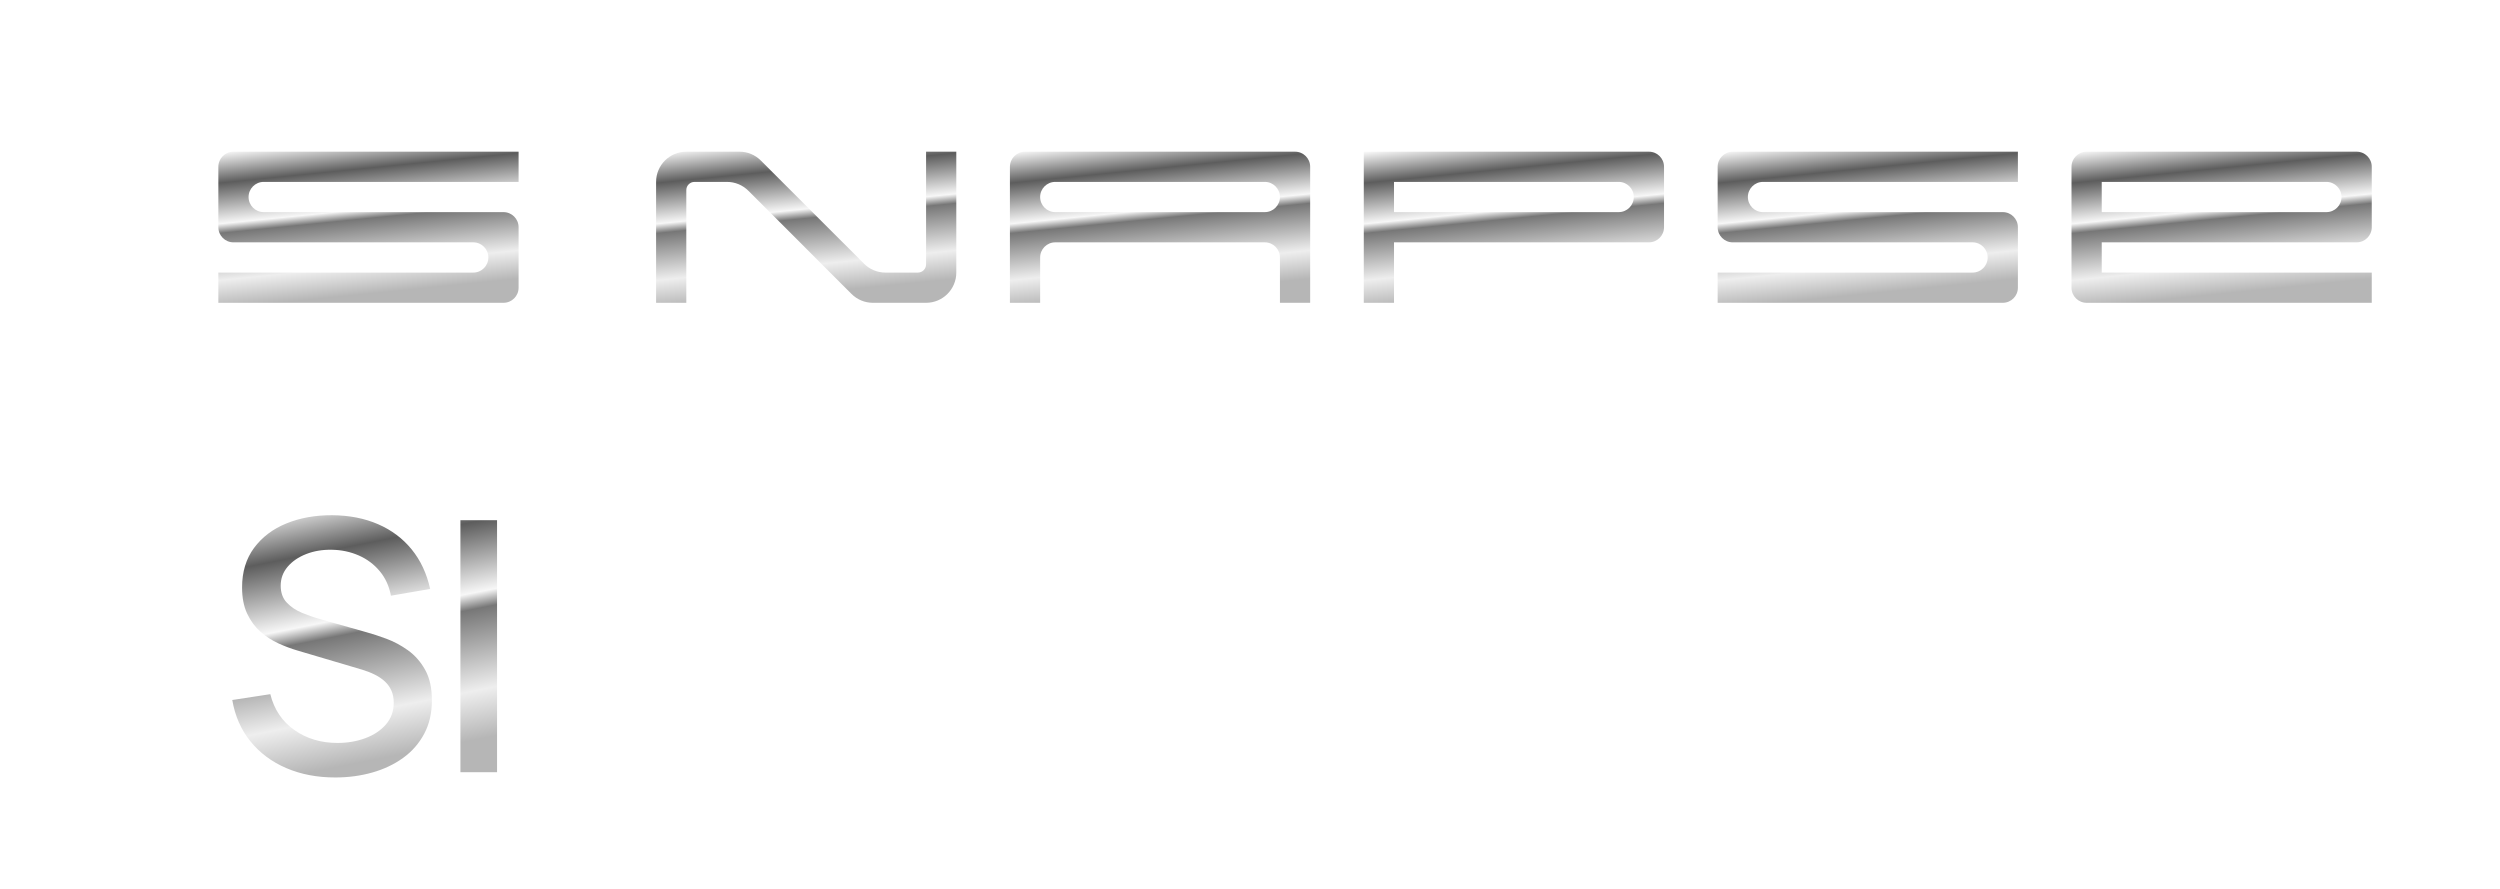
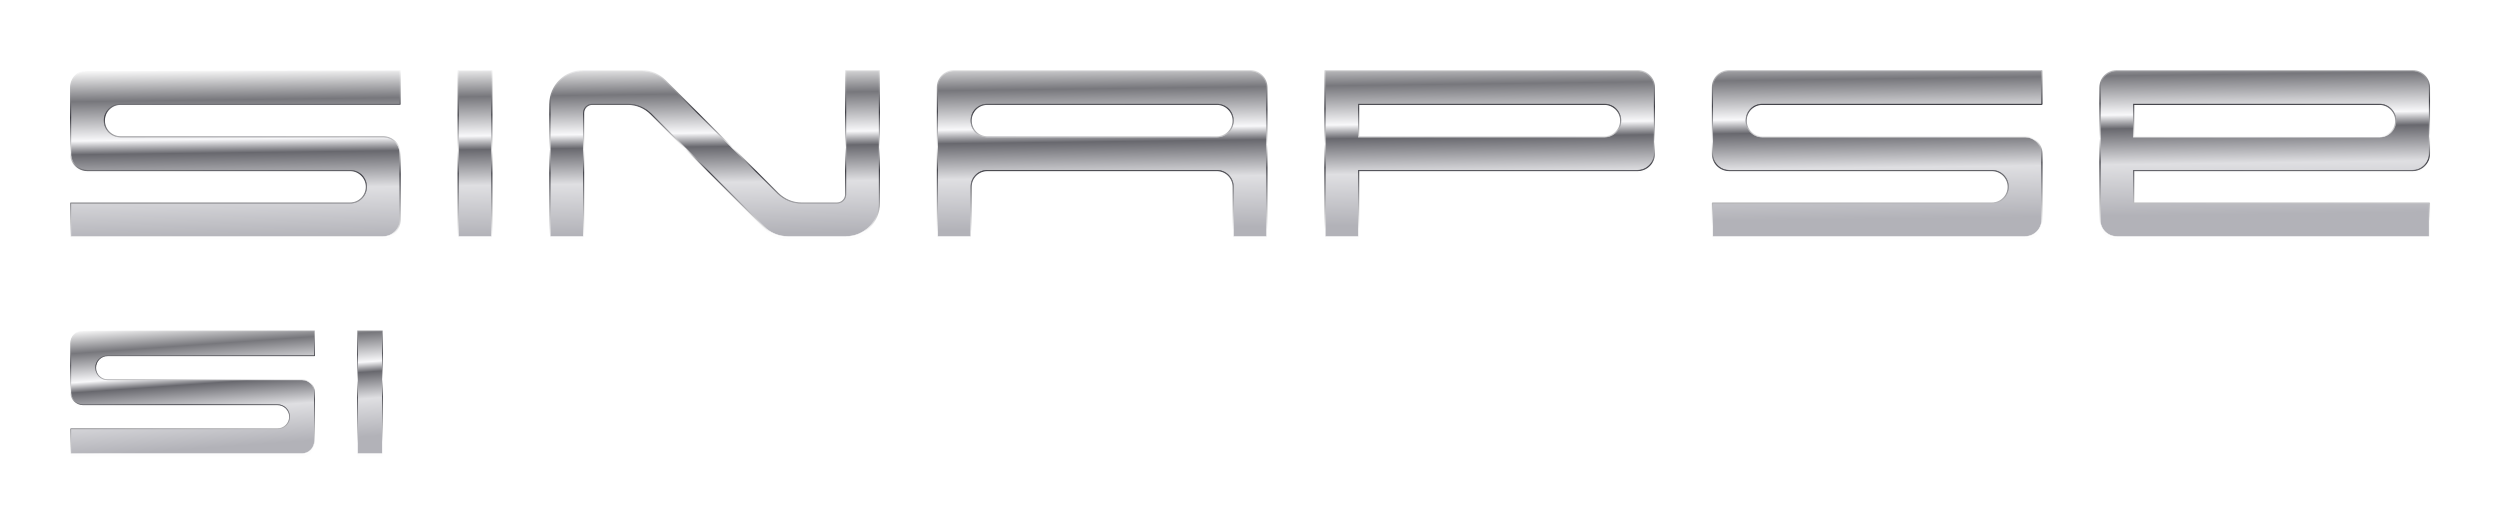
- <svg xmlns="http://www.w3.org/2000/svg" width="900" height="320" viewBox="0 0 900 320">
+ <svg xmlns="http://www.w3.org/2000/svg" width="1057.364" height="221.800" viewBox="0 0 1057.364 221.800">
  <defs>
-     <linearGradient id="silver" x2=".2" y2="1">
+     <linearGradient id="si-silver" x1="0" y1="0" x2=".18" y2="1">
      <stop stop-color="#fafafa" />
-       <stop offset=".2" stop-color="#5d5d5d" />
-       <stop offset=".46" stop-color="#f7f7f7" />
-       <stop offset=".52" stop-color="#777" />
-       <stop offset=".82" stop-color="#eee" />
-       <stop offset="1" stop-color="#b6b6b6" />
+       <stop offset=".18" stop-color="#77777c" />
+       <stop offset=".41" stop-color="#f8f8fa" />
+       <stop offset=".49" stop-color="#68686e" />
+       <stop offset=".7" stop-color="#dfdfe2" />
+       <stop offset="1" stop-color="#b2b2b8" />
    </linearGradient>
-     <linearGradient id="glass" x1="0" y1="0" x2="1" y2="1">
-       <stop stop-color="#fff" stop-opacity=".8" />
-       <stop offset=".25" stop-color="#a6a6a6" stop-opacity=".12" />
-       <stop offset=".49" stop-color="#fff" stop-opacity=".7" />
-       <stop offset=".55" stop-color="#999" stop-opacity=".16" />
-       <stop offset="1" stop-color="#fff" stop-opacity=".85" />
+     <linearGradient id="si-glass" x1="0" y1="0" x2=".24" y2="1">
+       <stop stop-color="#ffffff" stop-opacity=".92" />
+       <stop offset=".16" stop-color="#33333a" stop-opacity=".26" />
+       <stop offset=".4" stop-color="#ffffff" stop-opacity=".12" />
+       <stop offset=".49" stop-color="#ffffff" stop-opacity=".82" />
+       <stop offset=".56" stop-color="#33333a" stop-opacity=".1" />
+       <stop offset=".82" stop-color="#ffffff" stop-opacity=".15" />
+       <stop offset="1" stop-color="#ffffff" stop-opacity=".8" />
    </linearGradient>
-     <linearGradient id="frost" x2="1" y2="1">
-       <stop stop-color="#fff" stop-opacity=".95" />
-       <stop offset="1" stop-color="#999" stop-opacity=".6" />
+     <linearGradient id="si-frost" x2=".8" y2="1">
+       <stop stop-color="#ffffff" stop-opacity=".85" />
+       <stop offset="1" stop-color="#33333a" stop-opacity=".5" />
+     </linearGradient>
+     <linearGradient id="si-edge" x2=".1" y2="1">
+       <stop stop-color="#ffffff" />
+       <stop offset=".28" stop-color="#33333a" />
+       <stop offset=".49" stop-color="#ffffff" />
+       <stop offset=".63" stop-color="#33333a" />
+       <stop offset="1" stop-color="#ffffff" />
    </linearGradient>
  </defs>
-   <g color="#f5f5f5" fill="url(#silver)">
-     <g transform="translate(40 16) scale(1.16)">
-       <path d="M117.08,42.66h9.38v-9.38H37.97c-2.59,0-4.69,2.1-4.69,4.69v18.76c0,2.59,2.1,4.69,4.69,4.69h4.69s69.73,0,69.73,0c2.59,0,4.69,2.1,4.69,4.69h0c0,2.59-2.1,4.69-4.69,4.69H42.66s-9.38,0-9.38,0v9.38h88.49c2.59,0,4.69-2.1,4.69-4.69v-18.76c0-2.59-2.1-4.69-4.69-4.69h-4.69s-69.73,0-69.73,0c-2.59,0-4.69-2.1-4.69-4.69h0c0-2.59,2.1-4.69,4.69-4.69h69.73Z" />
-       <path d="M252.92,33.28v34.98c0,1.4-1.14,2.54-2.54,2.54h-10.08c-2.49,0-4.87-.99-6.63-2.75l-6.63-6.63-6.64-6.63-12.13-12.13h0l-6.63-6.63c-1.76-1.76-4.14-2.75-6.63-2.75h-9.37s-7.13,0-7.13,0h0c-5.18,0-9.38,4.2-9.38,9.38h0s0,0,0,0v37.52h9.38v-34.98c0-1.4,1.14-2.54,2.54-2.54h10.09c2.49,0,4.87.99,6.63,2.75l16.01,16.01,6.63,6.64,2.74,2.74,6.63,6.63c1.76,1.76,4.14,2.75,6.63,2.75h9.39s7.12,0,7.12,0h0c5.18,0,9.38-4.2,9.38-9.38h0v-37.52h-9.38Z" />
-       <path d="M278.94,37.97v42.21h9.38v-14.07c0-2.59,2.1-4.69,4.69-4.69h65.04c2.59,0,4.69,2.1,4.69,4.69v14.07h9.38v-42.21c0-2.59-2.1-4.69-4.69-4.69h-83.8c-2.59,0-4.69,2.1-4.69,4.69ZM358.05,52.04h-65.04c-2.59,0-4.69-2.1-4.69-4.69h0c0-2.59,2.1-4.69,4.69-4.69h65.04c2.59,0,4.69,2.1,4.69,4.69h0c0,2.59-2.1,4.69-4.69,4.69Z" />
-       <path d="M388.76,33.28v46.9h9.38v-18.76h79.11c2.59,0,4.69-2.1,4.69-4.69v-18.76c0-2.59-2.1-4.69-4.69-4.69h-88.49ZM467.87,52.04h-69.73v-9.38h69.73c2.59,0,4.69,2.1,4.69,4.69h0c0,2.59-2.1,4.69-4.69,4.69Z" />
-       <path d="M507.96,47.35h0c0,2.59,2.1,4.69,4.69,4.69h74.42c2.59,0,4.69,2.1,4.69,4.69v18.76c0,2.59-2.1,4.69-4.69,4.69h-88.49v-9.38h79.11c2.59,0,4.69-2.1,4.69-4.69h0c0-2.59-2.1-4.69-4.69-4.69h-74.42c-2.59,0-4.69-2.1-4.69-4.69v-18.76c0-2.59,2.1-4.69,4.69-4.69h88.49v9.38h-79.11c-2.59,0-4.69,2.1-4.69,4.69Z" />
-       <path d="M692.2,33.28h-79.11c-2.59,0-4.69,2.1-4.69,4.69v37.52c0,2.59,2.1,4.69,4.69,4.69h88.49v-9.38h-83.8v-9.38h79.11c2.59,0,4.69-2.1,4.69-4.69v-18.76c0-2.59-2.1-4.69-4.69-4.69h-4.69ZM687.51,52.04h-69.73s0-9.38,0-9.38h69.73c2.59,0,4.69,2.1,4.69,4.69h0c0,2.59-2.1,4.69-4.69,4.69Z" />
+   <g transform="translate(0 1.2)" fill="#f5f5f5" opacity=".22">
+     <g transform="translate(30 30)">
+       <path d="M125.1 14.0H139.1V0.0H7.0C3.1 0.0 0.0 3.1 0.0 7.0V35.0C0.0 38.9 3.1 42.0 7.0 42.0H118.1C121.9 42.0 125.1 45.1 125.1 49.0C125.1 52.9 121.9 56.0 118.1 56.0H0.0V70.0H132.1C135.9 70.0 139.1 66.9 139.1 63.0V35.0C139.1 31.1 135.9 28.0 132.1 28.0H21.0C17.1 28.0 14.0 24.9 14.0 21.0C14.0 17.1 17.1 14.0 21.0 14.0H125.1ZM163.9 0.0H177.9V70.0H163.9V0.0ZM327.8 0.0V52.2C327.8 54.3 326.1 56.0 324.0 56.0H308.9C305.2 56.0 301.7 54.5 299.0 51.9L289.1 42.0L279.2 32.1L261.1 14.0L251.2 4.1C248.6 1.5 245.0 0.0 241.3 0.0H216.7C209.0 0.0 202.7 6.3 202.7 14.0V70.0H216.7V17.8C216.7 15.7 218.4 14.0 220.5 14.0H235.6C239.3 14.0 242.8 15.5 245.4 18.1L269.3 42.0L279.2 51.9L283.3 56.0L293.2 65.9C295.8 68.5 299.4 70.0 303.1 70.0H327.8C335.5 70.0 341.8 63.7 341.8 56.0V0.0H327.8ZM366.6 7.0V70.0H380.6V49.0C380.6 45.1 383.7 42.0 387.6 42.0H484.7C488.5 42.0 491.7 45.1 491.7 49.0V70.0H505.7V7.0C505.7 3.1 502.5 0.0 498.7 0.0H373.6C369.7 0.0 366.6 3.1 366.6 7.0ZM484.7 28.0H387.6C383.7 28.0 380.6 24.9 380.6 21.0C380.6 17.1 383.7 14.0 387.6 14.0H484.7C488.5 14.0 491.7 17.1 491.7 21.0C491.7 24.9 488.5 28.0 484.7 28.0ZM530.5 0.0V70.0H544.5V42.0H662.6C666.4 42.0 669.6 38.9 669.6 35.0V7.0C669.6 3.1 666.4 0.0 662.6 0.0H530.5ZM648.6 28.0H544.5V14.0H648.6C652.4 14.0 655.6 17.1 655.6 21.0C655.6 24.9 652.4 28.0 648.6 28.0ZM819.5 14.0H833.5V0.0H701.4C697.5 0.0 694.4 3.1 694.4 7.0V35.0C694.4 38.9 697.5 42.0 701.4 42.0H812.5C816.3 42.0 819.5 45.1 819.5 49.0C819.5 52.9 816.3 56.0 812.5 56.0H694.4V70.0H826.5C830.3 70.0 833.5 66.9 833.5 63.0V35.0C833.5 31.1 830.3 28.0 826.5 28.0H715.4C711.5 28.0 708.4 24.9 708.4 21.0C708.4 17.1 711.5 14.0 715.4 14.0H819.5ZM983.4 0.0H865.3C861.4 0.0 858.3 3.1 858.3 7.0V63.0C858.3 66.9 861.4 70.0 865.3 70.0H997.4V56.0H872.3V42.0H990.4C994.2 42.0 997.4 38.9 997.4 35.0V7.0C997.4 3.1 994.2 0.0 990.4 0.0H983.4ZM976.4 28.0H872.3V14.0H976.4C980.2 14.0 983.4 17.1 983.4 21.0C983.4 24.9 980.2 28.0 976.4 28.0Z" />
+       <path d="M125.1 14.0H139.1V0.0H7.0C3.1 0.0 0.0 3.1 0.0 7.0V35.0C0.0 38.9 3.1 42.0 7.0 42.0H118.1C121.9 42.0 125.1 45.1 125.1 49.0C125.1 52.9 121.9 56.0 118.1 56.0H0.0V70.0H132.1C135.9 70.0 139.1 66.9 139.1 63.0V35.0C139.1 31.1 135.9 28.0 132.1 28.0H21.0C17.1 28.0 14.0 24.9 14.0 21.0C14.0 17.1 17.1 14.0 21.0 14.0H125.1ZM163.9 0.0H177.9V70.0H163.9V0.0Z" transform="translate(0 110) scale(0.74)" />
    </g>
-     <path transform="translate(79 278)" d="M41.706 1.89Q31.92 1.89 24.077 -1.481Q16.233 -4.851 11.162 -11.109Q6.09 -17.367 4.62 -25.998L18.312 -28.098Q20.391 -19.782 27.006 -15.162Q33.621 -10.542 42.462 -10.542Q47.922 -10.542 52.542 -12.264Q57.162 -13.986 59.955 -17.231Q62.748 -20.475 62.748 -25.032Q62.748 -27.489 61.908 -29.379Q61.068 -31.269 59.567 -32.665Q58.065 -34.062 55.965 -35.112Q53.865 -36.162 51.366 -36.918L28.098 -43.806Q24.696 -44.793 21.179 -46.41Q17.661 -48.027 14.721 -50.631Q11.781 -53.235 9.965 -57.12Q8.148 -61.005 8.148 -66.528Q8.148 -74.928 12.464 -80.755Q16.779 -86.583 24.129 -89.576Q31.479 -92.568 40.614 -92.526Q49.833 -92.442 57.099 -89.292Q64.365 -86.142 69.185 -80.231Q74.004 -74.319 75.852 -65.982L61.74 -63.546Q60.774 -68.691 57.708 -72.376Q54.642 -76.062 50.148 -78.036Q45.654 -80.01 40.446 -80.094Q35.385 -80.178 31.217 -78.54Q27.048 -76.902 24.549 -73.962Q22.05 -71.022 22.05 -67.158Q22.05 -63.378 24.245 -61.058Q26.439 -58.737 29.694 -57.383Q32.949 -56.028 36.162 -55.146L52.92 -50.4Q56.07 -49.539 60.081 -48.059Q64.092 -46.578 67.841 -43.911Q71.589 -41.244 74.036 -36.887Q76.482 -32.529 76.482 -25.872Q76.482 -19.047 73.71 -13.839Q70.938 -8.631 66.108 -5.145Q61.278 -1.659 54.999 0.116Q48.72 1.89 41.706 1.89ZM86.751 0.0V-90.72H99.939V0.0Z" />
+   </g>
+   <g fill="url(#si-silver)" stroke="url(#si-edge)" stroke-width=".75" stroke-linejoin="round" paint-order="stroke fill">
+     <g transform="translate(30 30)">
+       <path d="M125.1 14.0H139.1V0.0H7.0C3.1 0.0 0.0 3.1 0.0 7.0V35.0C0.0 38.9 3.1 42.0 7.0 42.0H118.1C121.9 42.0 125.1 45.1 125.1 49.0C125.1 52.9 121.9 56.0 118.1 56.0H0.0V70.0H132.1C135.9 70.0 139.1 66.9 139.1 63.0V35.0C139.1 31.1 135.9 28.0 132.1 28.0H21.0C17.1 28.0 14.0 24.9 14.0 21.0C14.0 17.1 17.1 14.0 21.0 14.0H125.1ZM163.9 0.0H177.9V70.0H163.9V0.0ZM327.8 0.0V52.2C327.8 54.3 326.1 56.0 324.0 56.0H308.9C305.2 56.0 301.7 54.5 299.0 51.9L289.1 42.0L279.2 32.1L261.1 14.0L251.2 4.1C248.6 1.5 245.0 0.0 241.3 0.0H216.7C209.0 0.0 202.7 6.3 202.7 14.0V70.0H216.7V17.8C216.7 15.7 218.4 14.0 220.5 14.0H235.6C239.3 14.0 242.8 15.5 245.4 18.1L269.3 42.0L279.2 51.9L283.3 56.0L293.2 65.9C295.8 68.5 299.4 70.0 303.1 70.0H327.8C335.5 70.0 341.8 63.7 341.8 56.0V0.0H327.8ZM366.6 7.0V70.0H380.6V49.0C380.6 45.1 383.7 42.0 387.6 42.0H484.7C488.5 42.0 491.7 45.1 491.7 49.0V70.0H505.7V7.0C505.7 3.1 502.5 0.0 498.7 0.0H373.6C369.7 0.0 366.6 3.1 366.6 7.0ZM484.7 28.0H387.6C383.7 28.0 380.6 24.9 380.6 21.0C380.6 17.1 383.7 14.0 387.6 14.0H484.7C488.5 14.0 491.7 17.1 491.7 21.0C491.7 24.9 488.5 28.0 484.7 28.0ZM530.5 0.0V70.0H544.5V42.0H662.6C666.4 42.0 669.6 38.9 669.6 35.0V7.0C669.6 3.1 666.4 0.0 662.6 0.0H530.5ZM648.6 28.0H544.5V14.0H648.6C652.4 14.0 655.6 17.1 655.6 21.0C655.6 24.9 652.4 28.0 648.6 28.0ZM819.5 14.0H833.5V0.0H701.4C697.5 0.0 694.4 3.1 694.4 7.0V35.0C694.4 38.9 697.5 42.0 701.4 42.0H812.5C816.3 42.0 819.5 45.1 819.5 49.0C819.5 52.9 816.3 56.0 812.5 56.0H694.4V70.0H826.5C830.3 70.0 833.5 66.9 833.5 63.0V35.0C833.5 31.1 830.3 28.0 826.5 28.0H715.4C711.5 28.0 708.4 24.9 708.4 21.0C708.4 17.1 711.5 14.0 715.4 14.0H819.5ZM983.4 0.0H865.3C861.4 0.0 858.3 3.1 858.3 7.0V63.0C858.3 66.9 861.4 70.0 865.3 70.0H997.4V56.0H872.3V42.0H990.4C994.2 42.0 997.4 38.9 997.4 35.0V7.0C997.4 3.1 994.2 0.0 990.4 0.0H983.4ZM976.4 28.0H872.3V14.0H976.4C980.2 14.0 983.4 17.1 983.4 21.0C983.4 24.9 980.2 28.0 976.4 28.0Z" />
+       <path d="M125.1 14.0H139.1V0.0H7.0C3.1 0.0 0.0 3.1 0.0 7.0V35.0C0.0 38.9 3.1 42.0 7.0 42.0H118.1C121.9 42.0 125.1 45.1 125.1 49.0C125.1 52.9 121.9 56.0 118.1 56.0H0.0V70.0H132.1C135.9 70.0 139.1 66.9 139.1 63.0V35.0C139.1 31.1 135.9 28.0 132.1 28.0H21.0C17.1 28.0 14.0 24.9 14.0 21.0C14.0 17.1 17.1 14.0 21.0 14.0H125.1ZM163.9 0.0H177.9V70.0H163.9V0.0Z" transform="translate(0 110) scale(0.74)" />
+     </g>
+   </g>
+   <g fill="none" stroke="url(#si-edge)" stroke-width=".22" opacity=".9">
+     <g transform="translate(30 30)">
+       <path d="M125.1 14.0H139.1V0.0H7.0C3.1 0.0 0.0 3.1 0.0 7.0V35.0C0.0 38.9 3.1 42.0 7.0 42.0H118.1C121.9 42.0 125.1 45.1 125.1 49.0C125.1 52.9 121.9 56.0 118.1 56.0H0.0V70.0H132.1C135.9 70.0 139.1 66.9 139.1 63.0V35.0C139.1 31.1 135.9 28.0 132.1 28.0H21.0C17.1 28.0 14.0 24.9 14.0 21.0C14.0 17.1 17.1 14.0 21.0 14.0H125.1ZM163.9 0.0H177.9V70.0H163.9V0.0ZM327.8 0.0V52.2C327.8 54.3 326.1 56.0 324.0 56.0H308.9C305.2 56.0 301.7 54.5 299.0 51.9L289.1 42.0L279.2 32.1L261.1 14.0L251.2 4.1C248.6 1.5 245.0 0.0 241.3 0.0H216.7C209.0 0.0 202.7 6.3 202.7 14.0V70.0H216.7V17.8C216.7 15.7 218.4 14.0 220.5 14.0H235.6C239.3 14.0 242.8 15.5 245.4 18.1L269.3 42.0L279.2 51.9L283.3 56.0L293.2 65.9C295.8 68.5 299.4 70.0 303.1 70.0H327.8C335.5 70.0 341.8 63.7 341.8 56.0V0.0H327.8ZM366.6 7.0V70.0H380.6V49.0C380.6 45.1 383.7 42.0 387.6 42.0H484.7C488.5 42.0 491.7 45.1 491.7 49.0V70.0H505.7V7.0C505.7 3.1 502.5 0.0 498.7 0.0H373.6C369.7 0.0 366.6 3.1 366.6 7.0ZM484.7 28.0H387.6C383.7 28.0 380.6 24.9 380.6 21.0C380.6 17.1 383.7 14.0 387.6 14.0H484.7C488.5 14.0 491.7 17.1 491.7 21.0C491.7 24.9 488.5 28.0 484.7 28.0ZM530.5 0.0V70.0H544.5V42.0H662.6C666.4 42.0 669.6 38.9 669.6 35.0V7.0C669.6 3.1 666.4 0.0 662.6 0.0H530.5ZM648.6 28.0H544.5V14.0H648.6C652.4 14.0 655.6 17.1 655.6 21.0C655.6 24.9 652.4 28.0 648.6 28.0ZM819.5 14.0H833.5V0.0H701.4C697.5 0.0 694.4 3.1 694.4 7.0V35.0C694.4 38.9 697.5 42.0 701.4 42.0H812.5C816.3 42.0 819.5 45.1 819.5 49.0C819.5 52.9 816.3 56.0 812.5 56.0H694.4V70.0H826.5C830.3 70.0 833.5 66.9 833.5 63.0V35.0C833.5 31.1 830.3 28.0 826.5 28.0H715.4C711.5 28.0 708.4 24.9 708.4 21.0C708.4 17.1 711.5 14.0 715.4 14.0H819.5ZM983.4 0.0H865.3C861.4 0.0 858.3 3.1 858.3 7.0V63.0C858.3 66.9 861.4 70.0 865.3 70.0H997.4V56.0H872.3V42.0H990.4C994.2 42.0 997.4 38.9 997.4 35.0V7.0C997.4 3.1 994.2 0.0 990.4 0.0H983.4ZM976.4 28.0H872.3V14.0H976.4C980.2 14.0 983.4 17.1 983.4 21.0C983.4 24.9 980.2 28.0 976.4 28.0Z" />
+       <path d="M125.1 14.0H139.1V0.0H7.0C3.1 0.0 0.0 3.1 0.0 7.0V35.0C0.0 38.9 3.1 42.0 7.0 42.0H118.1C121.9 42.0 125.1 45.1 125.1 49.0C125.1 52.9 121.9 56.0 118.1 56.0H0.0V70.0H132.1C135.9 70.0 139.1 66.9 139.1 63.0V35.0C139.1 31.1 135.9 28.0 132.1 28.0H21.0C17.1 28.0 14.0 24.9 14.0 21.0C14.0 17.1 17.1 14.0 21.0 14.0H125.1ZM163.9 0.0H177.9V70.0H163.9V0.0Z" transform="translate(0 110) scale(0.74)" />
+     </g>
  </g>
</svg>
